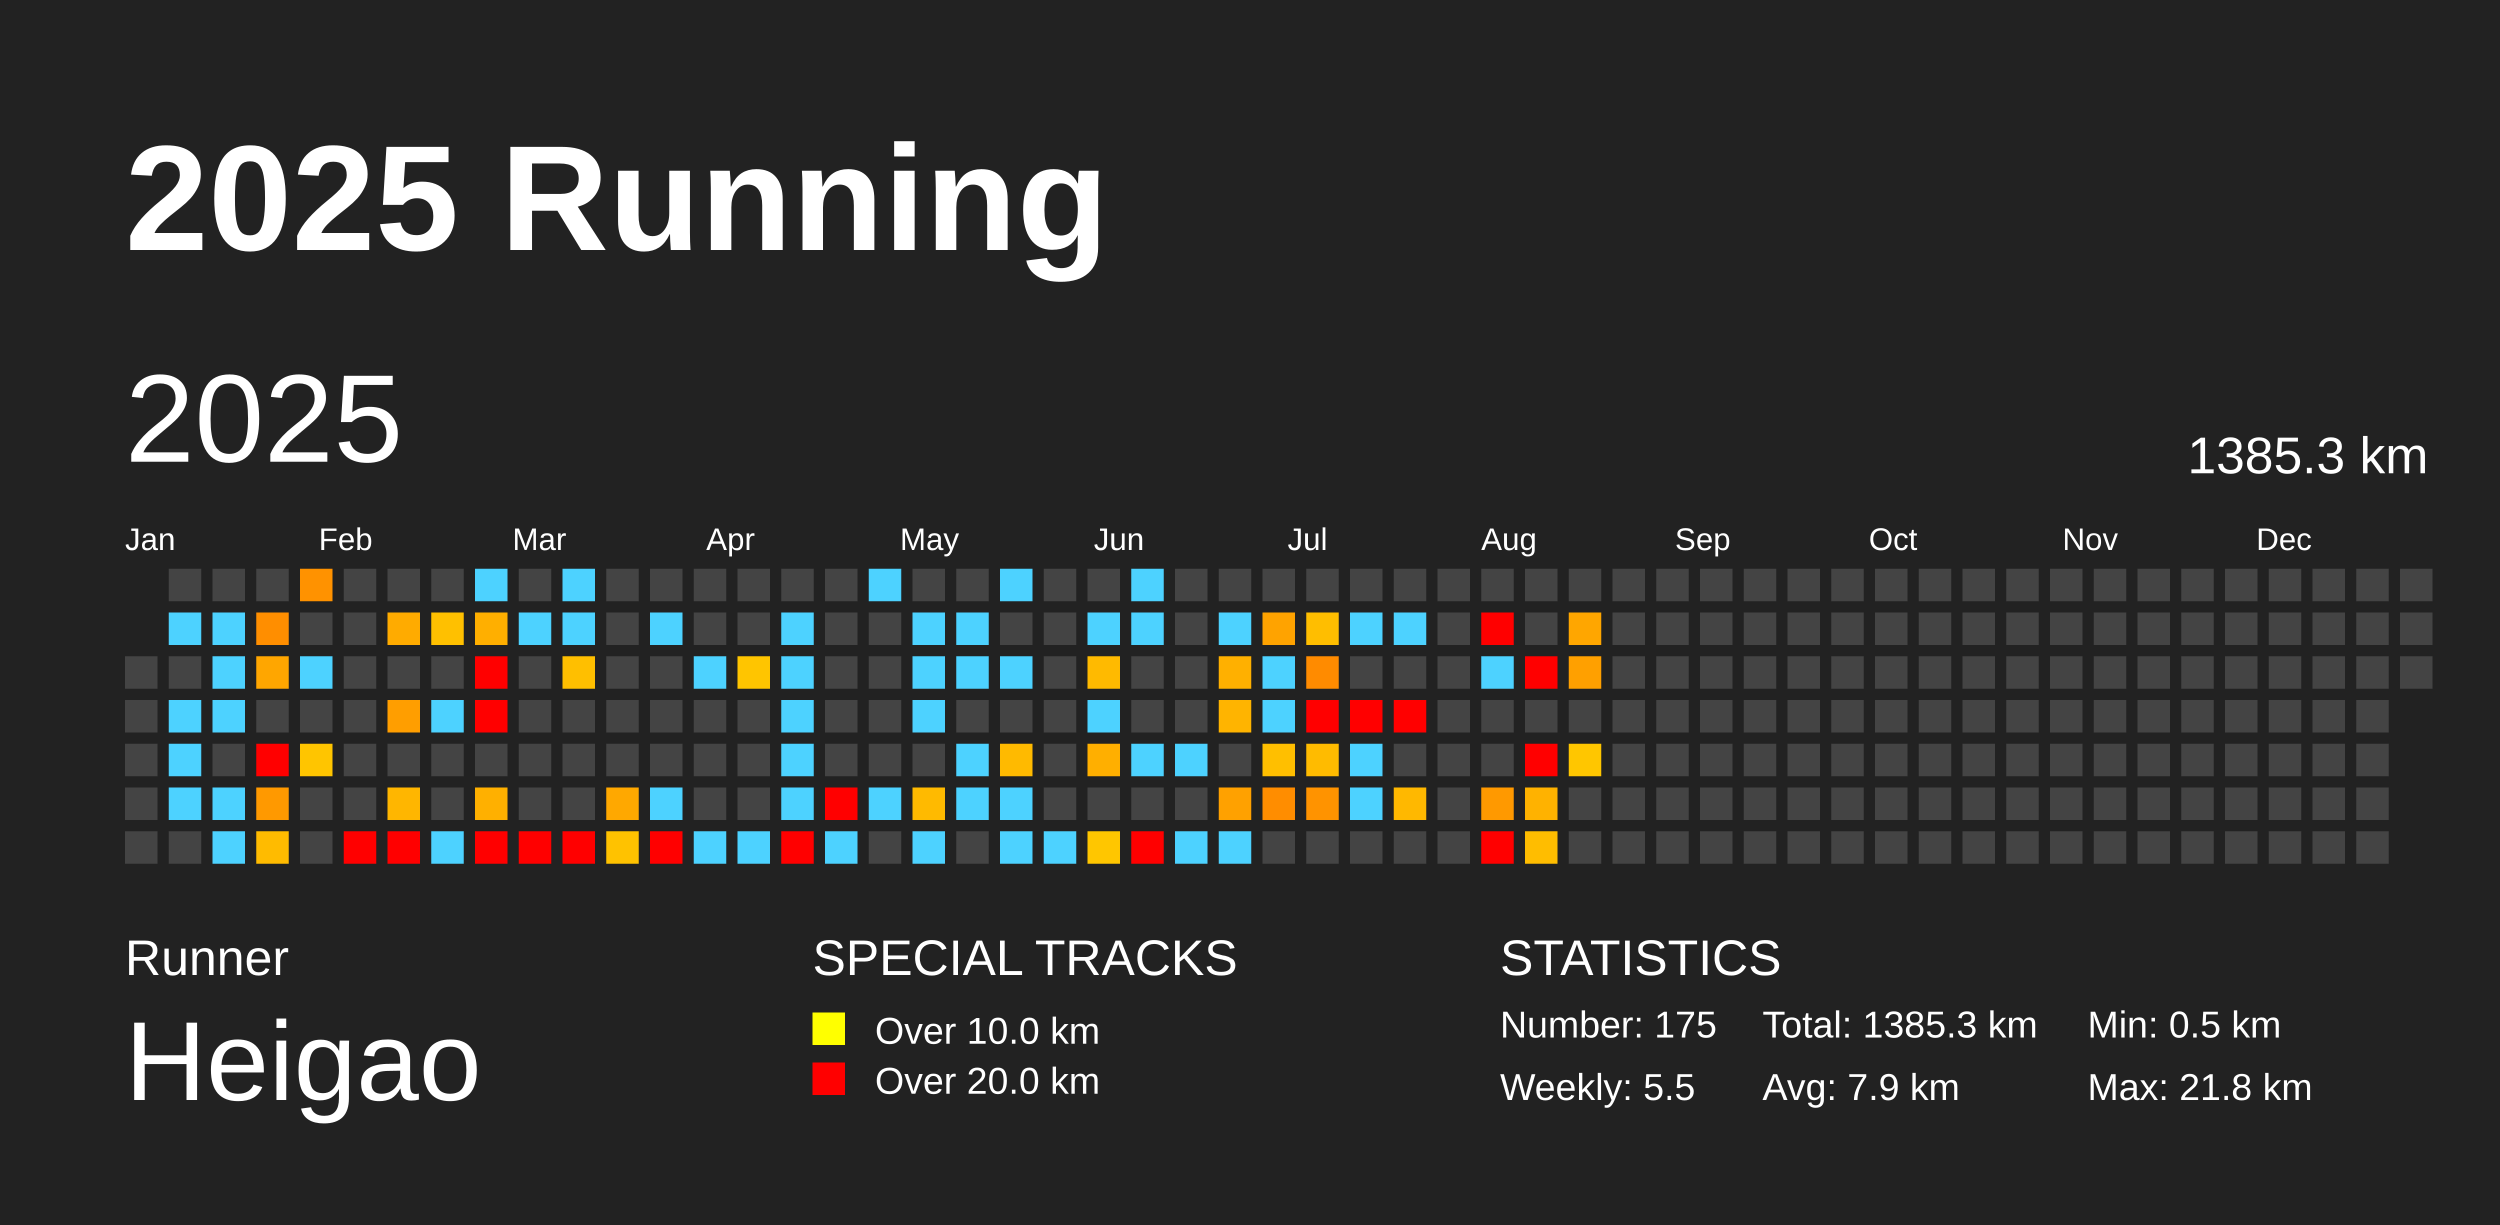
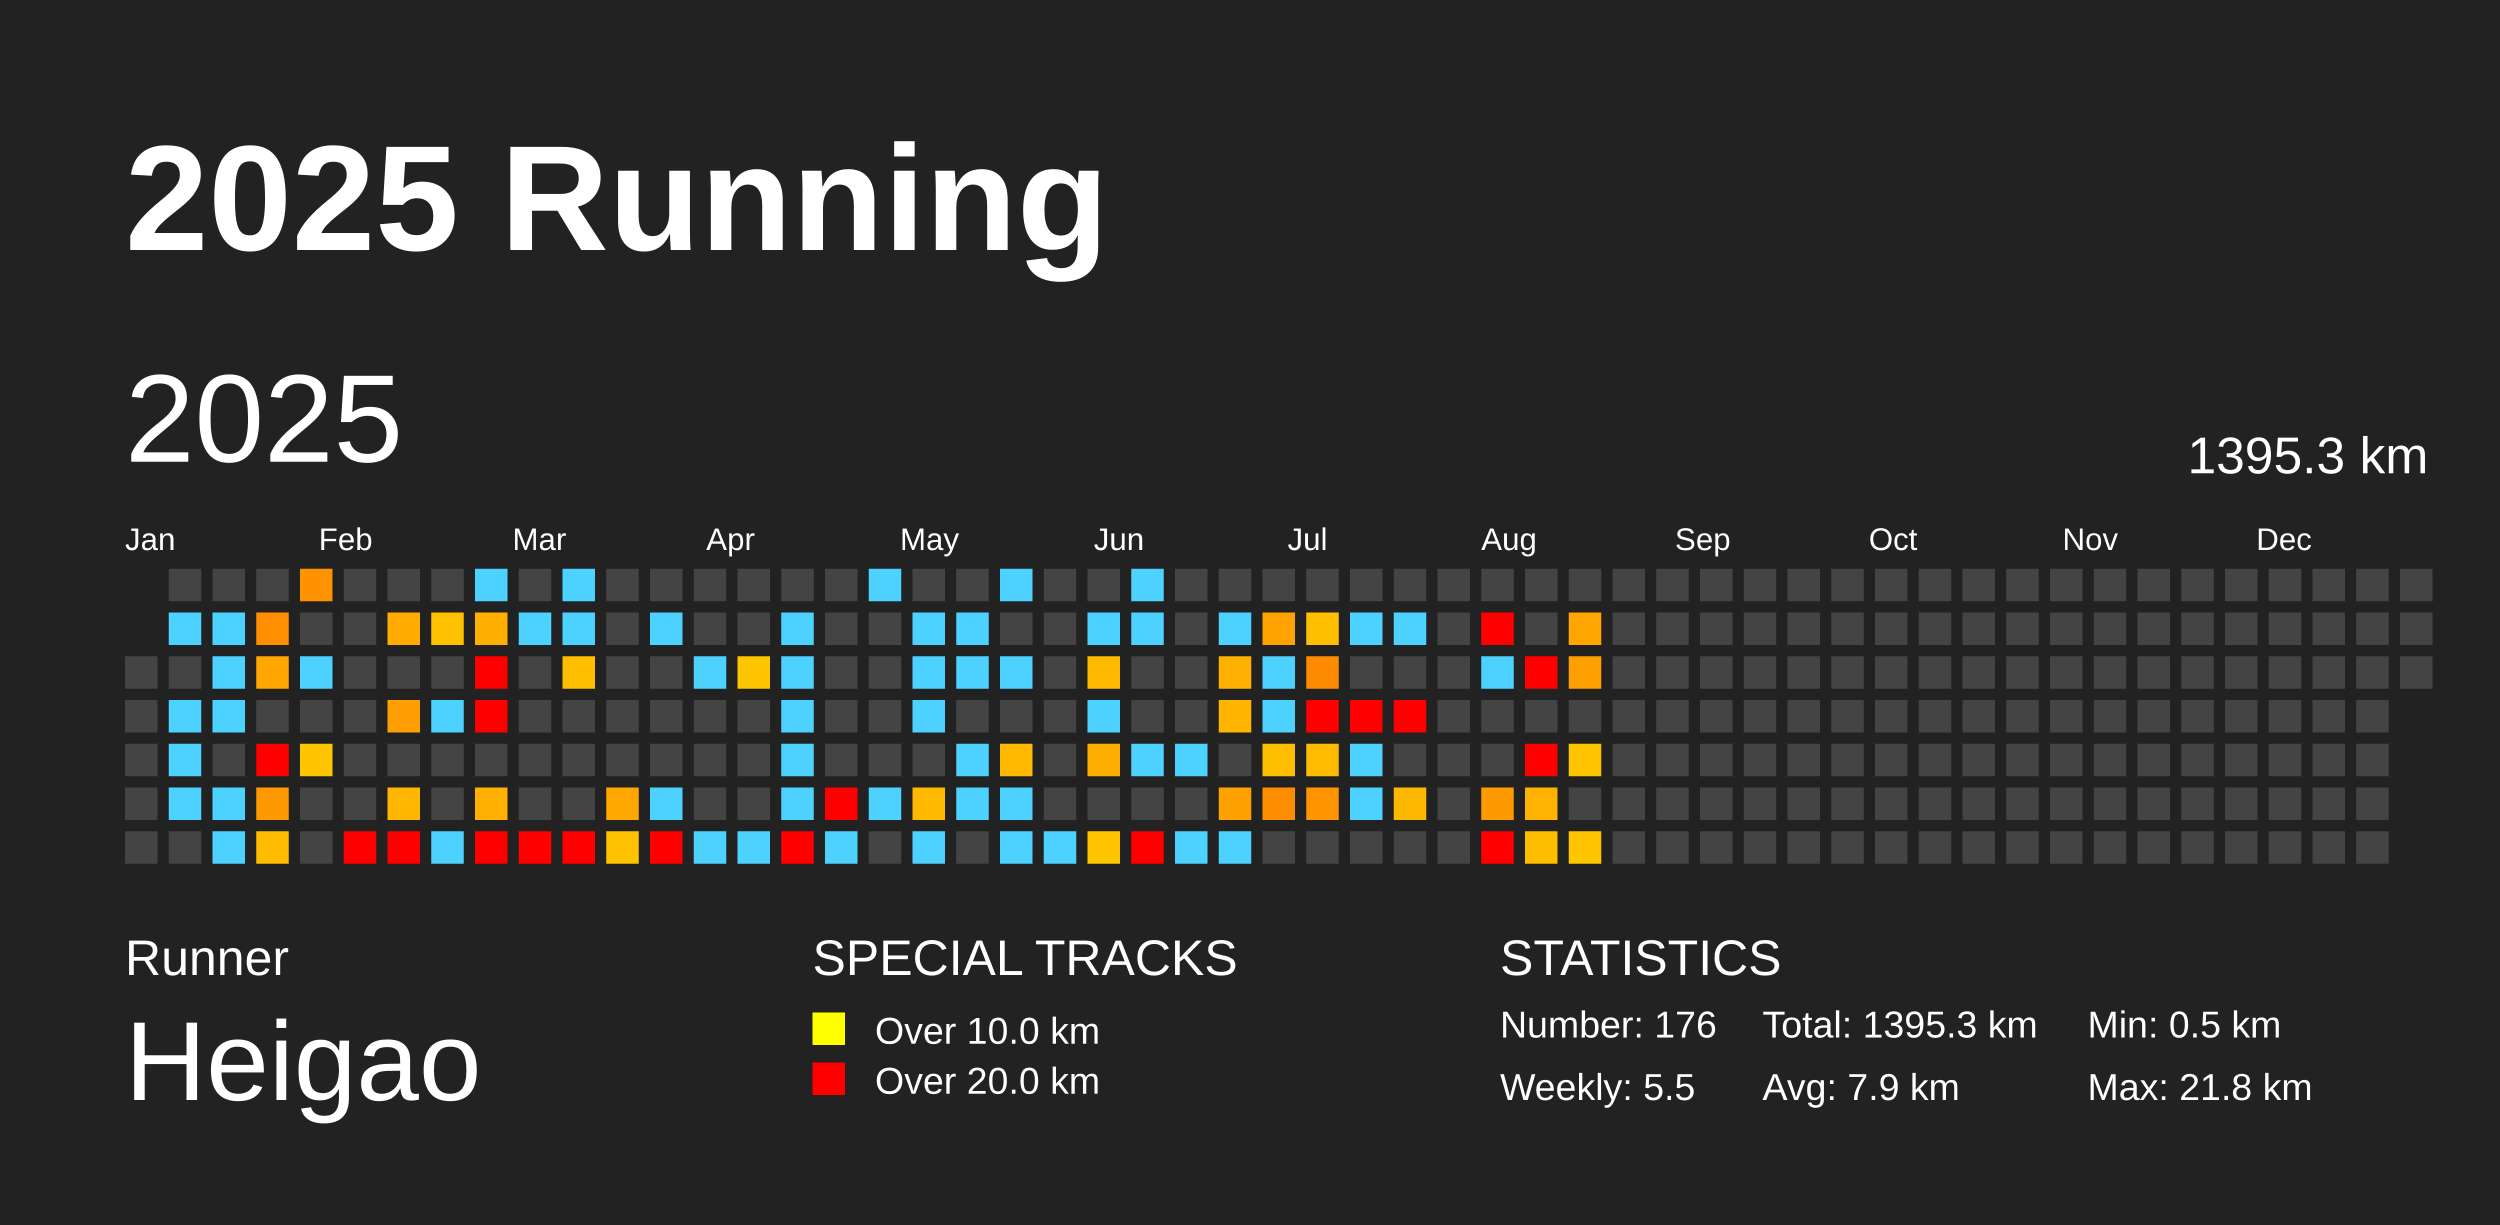
<svg xmlns="http://www.w3.org/2000/svg" baseProfile="full" height="98mm" version="1.1" viewBox="0,0,200,98" width="200mm">
  <defs />
  <rect fill="#222222" height="98" width="200" x="0" y="0" />
  <text fill="#FFFFFF" style="font-size:12px; font-family:Arial; font-weight:bold;" x="10" y="20">2025 Running</text>
  <text fill="#FFFFFF" style="font-size:4px; font-family:Arial" x="10" y="78">Runner</text>
  <text fill="#FFFFFF" style="font-size:9px; font-family:Arial" x="10" y="88">Heigao</text>
  <text fill="#FFFFFF" style="font-size:4px; font-family:Arial" x="65" y="78">SPECIAL TRACKS</text>
  <rect fill="yellow" height="2.6" width="2.6" x="65" y="81" />
  <text fill="#FFFFFF" style="font-size:3px; font-family:Arial" x="70" y="83.5">Over 10.0 km</text>
  <rect fill="red" height="2.6" width="2.6" x="65" y="85" />
  <text fill="#FFFFFF" style="font-size:3px; font-family:Arial" x="70" y="87.5">Over 20.0 km</text>
  <text fill="#FFFFFF" style="font-size:4px; font-family:Arial" x="120" y="78">STATISTICS</text>
-   <text fill="#FFFFFF" style="font-size:3px; font-family:Arial" x="120" y="83">Number: 175</text>
+   <text fill="#FFFFFF" style="font-size:3px; font-family:Arial" x="120" y="83">Number: 176</text>
  <text fill="#FFFFFF" style="font-size:3px; font-family:Arial" x="120" y="88">Weekly: 5.5</text>
-   <text fill="#FFFFFF" style="font-size:3px; font-family:Arial" x="141" y="83">Total: 1385.3 km</text>
+   <text fill="#FFFFFF" style="font-size:3px; font-family:Arial" x="141" y="83">Total: 1395.3 km</text>
  <text fill="#FFFFFF" style="font-size:3px; font-family:Arial" x="141" y="88">Avg: 7.9 km</text>
  <text fill="#FFFFFF" style="font-size:3px; font-family:Arial" x="167" y="83">Min: 0.5 km</text>
  <text fill="#FFFFFF" style="font-size:3px; font-family:Arial" x="167" y="88">Max: 21.8 km</text>
  <text dominant-baseline="hanging" fill="#FFFFFF" style="font-size:10.0px; font-family:Arial;" x="10" y="30">2025</text>
-   <text dominant-baseline="hanging" fill="#FFFFFF" style="font-size:4.125px; font-family:Arial;" x="175" y="35">1385.3 km</text>
+   <text dominant-baseline="hanging" fill="#FFFFFF" style="font-size:4.125px; font-family:Arial;" x="175" y="35">1395.3 km</text>
  <text fill="#FFFFFF" style="font-size:2.5px; font-family:Arial" x="10.0" y="44">Jan</text>
  <text fill="#FFFFFF" style="font-size:2.5px; font-family:Arial" x="25.5" y="44">Feb</text>
  <text fill="#FFFFFF" style="font-size:2.5px; font-family:Arial" x="41.0" y="44">Mar</text>
  <text fill="#FFFFFF" style="font-size:2.5px; font-family:Arial" x="56.5" y="44">Apr</text>
  <text fill="#FFFFFF" style="font-size:2.5px; font-family:Arial" x="72.0" y="44">May</text>
  <text fill="#FFFFFF" style="font-size:2.5px; font-family:Arial" x="87.5" y="44">Jun</text>
  <text fill="#FFFFFF" style="font-size:2.5px; font-family:Arial" x="103.0" y="44">Jul</text>
  <text fill="#FFFFFF" style="font-size:2.5px; font-family:Arial" x="118.5" y="44">Aug</text>
  <text fill="#FFFFFF" style="font-size:2.5px; font-family:Arial" x="134.0" y="44">Sep</text>
  <text fill="#FFFFFF" style="font-size:2.5px; font-family:Arial" x="149.5" y="44">Oct</text>
  <text fill="#FFFFFF" style="font-size:2.5px; font-family:Arial" x="165.0" y="44">Nov</text>
  <text fill="#FFFFFF" style="font-size:2.5px; font-family:Arial" x="180.5" y="44">Dec</text>
  <rect fill="#444444" height="2.6" width="2.6" x="10.0" y="52.5" />
  <rect fill="#444444" height="2.6" width="2.6" x="10.0" y="56.0" />
  <rect fill="#444444" height="2.6" width="2.6" x="10.0" y="59.5" />
  <rect fill="#444444" height="2.6" width="2.6" x="10.0" y="63.0" />
  <rect fill="#444444" height="2.6" width="2.6" x="10.0" y="66.5" />
  <rect fill="#444444" height="2.6" width="2.6" x="13.5" y="45.5" />
  <rect fill="#4dd2ff" height="2.6" width="2.6" x="13.5" y="49.0" />
  <rect fill="#444444" height="2.6" width="2.6" x="13.5" y="52.5" />
  <rect fill="#4dd2ff" height="2.6" width="2.6" x="13.5" y="56.0" />
  <rect fill="#4dd2ff" height="2.6" width="2.6" x="13.5" y="59.5" />
  <rect fill="#4dd2ff" height="2.6" width="2.6" x="13.5" y="63.0" />
  <rect fill="#444444" height="2.6" width="2.6" x="13.5" y="66.5" />
  <rect fill="#444444" height="2.6" width="2.6" x="17.0" y="45.5" />
  <rect fill="#4dd2ff" height="2.6" width="2.6" x="17.0" y="49.0" />
  <rect fill="#4dd2ff" height="2.6" width="2.6" x="17.0" y="52.5" />
  <rect fill="#4dd2ff" height="2.6" width="2.6" x="17.0" y="56.0" />
  <rect fill="#444444" height="2.6" width="2.6" x="17.0" y="59.5" />
  <rect fill="#4dd2ff" height="2.6" width="2.6" x="17.0" y="63.0" />
  <rect fill="#4dd2ff" height="2.6" width="2.6" x="17.0" y="66.5" />
  <rect fill="#444444" height="2.6" width="2.6" x="20.5" y="45.5" />
  <rect fill="#ff8e00" height="2.6" width="2.6" x="20.5" y="49.0" />
  <rect fill="#ffa600" height="2.6" width="2.6" x="20.5" y="52.5" />
  <rect fill="#444444" height="2.6" width="2.6" x="20.5" y="56.0" />
  <rect fill="red" height="2.6" width="2.6" x="20.5" y="59.5" />
  <rect fill="#ff9900" height="2.6" width="2.6" x="20.5" y="63.0" />
  <rect fill="#ffbb00" height="2.6" width="2.6" x="20.5" y="66.5" />
  <rect fill="#ff9200" height="2.6" width="2.6" x="24.0" y="45.5" />
  <rect fill="#444444" height="2.6" width="2.6" x="24.0" y="49.0" />
  <rect fill="#4dd2ff" height="2.6" width="2.6" x="24.0" y="52.5" />
  <rect fill="#444444" height="2.6" width="2.6" x="24.0" y="56.0" />
  <rect fill="#ffc500" height="2.6" width="2.6" x="24.0" y="59.5" />
  <rect fill="#444444" height="2.6" width="2.6" x="24.0" y="63.0" />
  <rect fill="#444444" height="2.6" width="2.6" x="24.0" y="66.5" />
  <rect fill="#444444" height="2.6" width="2.6" x="27.5" y="45.5" />
  <rect fill="#444444" height="2.6" width="2.6" x="27.5" y="49.0" />
  <rect fill="#444444" height="2.6" width="2.6" x="27.5" y="52.5" />
  <rect fill="#444444" height="2.6" width="2.6" x="27.5" y="56.0" />
  <rect fill="#444444" height="2.6" width="2.6" x="27.5" y="59.5" />
  <rect fill="#444444" height="2.6" width="2.6" x="27.5" y="63.0" />
  <rect fill="red" height="2.6" width="2.6" x="27.5" y="66.5" />
  <rect fill="#444444" height="2.6" width="2.6" x="31.0" y="45.5" />
  <rect fill="#ffab00" height="2.6" width="2.6" x="31.0" y="49.0" />
  <rect fill="#444444" height="2.6" width="2.6" x="31.0" y="52.5" />
  <rect fill="#ff9e00" height="2.6" width="2.6" x="31.0" y="56.0" />
  <rect fill="#444444" height="2.6" width="2.6" x="31.0" y="59.5" />
  <rect fill="#ffb600" height="2.6" width="2.6" x="31.0" y="63.0" />
  <rect fill="red" height="2.6" width="2.6" x="31.0" y="66.5" />
  <rect fill="#444444" height="2.6" width="2.6" x="34.5" y="45.5" />
  <rect fill="#ffc000" height="2.6" width="2.6" x="34.5" y="49.0" />
  <rect fill="#444444" height="2.6" width="2.6" x="34.5" y="52.5" />
  <rect fill="#4dd2ff" height="2.6" width="2.6" x="34.5" y="56.0" />
  <rect fill="#444444" height="2.6" width="2.6" x="34.5" y="59.5" />
  <rect fill="#444444" height="2.6" width="2.6" x="34.5" y="63.0" />
  <rect fill="#4dd2ff" height="2.6" width="2.6" x="34.5" y="66.5" />
  <rect fill="#4dd2ff" height="2.6" width="2.6" x="38.0" y="45.5" />
  <rect fill="#ffaf00" height="2.6" width="2.6" x="38.0" y="49.0" />
  <rect fill="red" height="2.6" width="2.6" x="38.0" y="52.5" />
  <rect fill="red" height="2.6" width="2.6" x="38.0" y="56.0" />
  <rect fill="#444444" height="2.6" width="2.6" x="38.0" y="59.5" />
  <rect fill="#ffb000" height="2.6" width="2.6" x="38.0" y="63.0" />
  <rect fill="red" height="2.6" width="2.6" x="38.0" y="66.5" />
  <rect fill="#444444" height="2.6" width="2.6" x="41.5" y="45.5" />
  <rect fill="#4dd2ff" height="2.6" width="2.6" x="41.5" y="49.0" />
  <rect fill="#444444" height="2.6" width="2.6" x="41.5" y="52.5" />
  <rect fill="#444444" height="2.6" width="2.6" x="41.5" y="56.0" />
  <rect fill="#444444" height="2.6" width="2.6" x="41.5" y="59.5" />
  <rect fill="#444444" height="2.6" width="2.6" x="41.5" y="63.0" />
  <rect fill="red" height="2.6" width="2.6" x="41.5" y="66.5" />
  <rect fill="#4dd2ff" height="2.6" width="2.6" x="45.0" y="45.5" />
  <rect fill="#4dd2ff" height="2.6" width="2.6" x="45.0" y="49.0" />
  <rect fill="#ffbf00" height="2.6" width="2.6" x="45.0" y="52.5" />
  <rect fill="#444444" height="2.6" width="2.6" x="45.0" y="56.0" />
  <rect fill="#444444" height="2.6" width="2.6" x="45.0" y="59.5" />
  <rect fill="#444444" height="2.6" width="2.6" x="45.0" y="63.0" />
  <rect fill="red" height="2.6" width="2.6" x="45.0" y="66.5" />
  <rect fill="#444444" height="2.6" width="2.6" x="48.5" y="45.5" />
  <rect fill="#444444" height="2.6" width="2.6" x="48.5" y="49.0" />
  <rect fill="#444444" height="2.6" width="2.6" x="48.5" y="52.5" />
  <rect fill="#444444" height="2.6" width="2.6" x="48.5" y="56.0" />
  <rect fill="#444444" height="2.6" width="2.6" x="48.5" y="59.5" />
  <rect fill="#ffa800" height="2.6" width="2.6" x="48.5" y="63.0" />
  <rect fill="#ffc200" height="2.6" width="2.6" x="48.5" y="66.5" />
  <rect fill="#444444" height="2.6" width="2.6" x="52.0" y="45.5" />
  <rect fill="#4dd2ff" height="2.6" width="2.6" x="52.0" y="49.0" />
  <rect fill="#444444" height="2.6" width="2.6" x="52.0" y="52.5" />
  <rect fill="#444444" height="2.6" width="2.6" x="52.0" y="56.0" />
  <rect fill="#444444" height="2.6" width="2.6" x="52.0" y="59.5" />
  <rect fill="#4dd2ff" height="2.6" width="2.6" x="52.0" y="63.0" />
  <rect fill="red" height="2.6" width="2.6" x="52.0" y="66.5" />
  <rect fill="#444444" height="2.6" width="2.6" x="55.5" y="45.5" />
  <rect fill="#444444" height="2.6" width="2.6" x="55.5" y="49.0" />
  <rect fill="#4dd2ff" height="2.6" width="2.6" x="55.5" y="52.5" />
  <rect fill="#444444" height="2.6" width="2.6" x="55.5" y="56.0" />
  <rect fill="#444444" height="2.6" width="2.6" x="55.5" y="59.5" />
  <rect fill="#444444" height="2.6" width="2.6" x="55.5" y="63.0" />
  <rect fill="#4dd2ff" height="2.6" width="2.6" x="55.5" y="66.5" />
  <rect fill="#444444" height="2.6" width="2.6" x="59.0" y="45.5" />
  <rect fill="#444444" height="2.6" width="2.6" x="59.0" y="49.0" />
  <rect fill="#ffc500" height="2.6" width="2.6" x="59.0" y="52.5" />
  <rect fill="#444444" height="2.6" width="2.6" x="59.0" y="56.0" />
  <rect fill="#444444" height="2.6" width="2.6" x="59.0" y="59.5" />
  <rect fill="#444444" height="2.6" width="2.6" x="59.0" y="63.0" />
  <rect fill="#4dd2ff" height="2.6" width="2.6" x="59.0" y="66.5" />
  <rect fill="#444444" height="2.6" width="2.6" x="62.5" y="45.5" />
  <rect fill="#4dd2ff" height="2.6" width="2.6" x="62.5" y="49.0" />
  <rect fill="#4dd2ff" height="2.6" width="2.6" x="62.5" y="52.5" />
  <rect fill="#4dd2ff" height="2.6" width="2.6" x="62.5" y="56.0" />
  <rect fill="#4dd2ff" height="2.6" width="2.6" x="62.5" y="59.5" />
  <rect fill="#4dd2ff" height="2.6" width="2.6" x="62.5" y="63.0" />
  <rect fill="red" height="2.6" width="2.6" x="62.5" y="66.5" />
  <rect fill="#444444" height="2.6" width="2.6" x="66.0" y="45.5" />
  <rect fill="#444444" height="2.6" width="2.6" x="66.0" y="49.0" />
  <rect fill="#444444" height="2.6" width="2.6" x="66.0" y="52.5" />
  <rect fill="#444444" height="2.6" width="2.6" x="66.0" y="56.0" />
  <rect fill="#444444" height="2.6" width="2.6" x="66.0" y="59.5" />
  <rect fill="red" height="2.6" width="2.6" x="66.0" y="63.0" />
  <rect fill="#4dd2ff" height="2.6" width="2.6" x="66.0" y="66.5" />
  <rect fill="#4dd2ff" height="2.6" width="2.6" x="69.5" y="45.5" />
  <rect fill="#444444" height="2.6" width="2.6" x="69.5" y="49.0" />
  <rect fill="#444444" height="2.6" width="2.6" x="69.5" y="52.5" />
  <rect fill="#444444" height="2.6" width="2.6" x="69.5" y="56.0" />
  <rect fill="#444444" height="2.6" width="2.6" x="69.5" y="59.5" />
  <rect fill="#4dd2ff" height="2.6" width="2.6" x="69.5" y="63.0" />
  <rect fill="#444444" height="2.6" width="2.6" x="69.5" y="66.5" />
  <rect fill="#444444" height="2.6" width="2.6" x="73.0" y="45.5" />
  <rect fill="#4dd2ff" height="2.6" width="2.6" x="73.0" y="49.0" />
  <rect fill="#4dd2ff" height="2.6" width="2.6" x="73.0" y="52.5" />
  <rect fill="#4dd2ff" height="2.6" width="2.6" x="73.0" y="56.0" />
  <rect fill="#444444" height="2.6" width="2.6" x="73.0" y="59.5" />
  <rect fill="#ffba00" height="2.6" width="2.6" x="73.0" y="63.0" />
  <rect fill="#4dd2ff" height="2.6" width="2.6" x="73.0" y="66.5" />
  <rect fill="#444444" height="2.6" width="2.6" x="76.5" y="45.5" />
  <rect fill="#4dd2ff" height="2.6" width="2.6" x="76.5" y="49.0" />
  <rect fill="#4dd2ff" height="2.6" width="2.6" x="76.5" y="52.5" />
  <rect fill="#444444" height="2.6" width="2.6" x="76.5" y="56.0" />
  <rect fill="#4dd2ff" height="2.6" width="2.6" x="76.5" y="59.5" />
  <rect fill="#4dd2ff" height="2.6" width="2.6" x="76.5" y="63.0" />
  <rect fill="#444444" height="2.6" width="2.6" x="76.5" y="66.5" />
  <rect fill="#4dd2ff" height="2.6" width="2.6" x="80.0" y="45.5" />
  <rect fill="#444444" height="2.6" width="2.6" x="80.0" y="49.0" />
  <rect fill="#4dd2ff" height="2.6" width="2.6" x="80.0" y="52.5" />
  <rect fill="#444444" height="2.6" width="2.6" x="80.0" y="56.0" />
  <rect fill="#ffba00" height="2.6" width="2.6" x="80.0" y="59.5" />
  <rect fill="#4dd2ff" height="2.6" width="2.6" x="80.0" y="63.0" />
  <rect fill="#4dd2ff" height="2.6" width="2.6" x="80.0" y="66.5" />
  <rect fill="#444444" height="2.6" width="2.6" x="83.5" y="45.5" />
  <rect fill="#444444" height="2.6" width="2.6" x="83.5" y="49.0" />
  <rect fill="#444444" height="2.6" width="2.6" x="83.5" y="52.5" />
  <rect fill="#444444" height="2.6" width="2.6" x="83.5" y="56.0" />
  <rect fill="#444444" height="2.6" width="2.6" x="83.5" y="59.5" />
  <rect fill="#444444" height="2.6" width="2.6" x="83.5" y="63.0" />
  <rect fill="#4dd2ff" height="2.6" width="2.6" x="83.5" y="66.5" />
  <rect fill="#444444" height="2.6" width="2.6" x="87.0" y="45.5" />
  <rect fill="#4dd2ff" height="2.6" width="2.6" x="87.0" y="49.0" />
  <rect fill="#ffba00" height="2.6" width="2.6" x="87.0" y="52.5" />
  <rect fill="#4dd2ff" height="2.6" width="2.6" x="87.0" y="56.0" />
  <rect fill="#ffaf00" height="2.6" width="2.6" x="87.0" y="59.5" />
  <rect fill="#444444" height="2.6" width="2.6" x="87.0" y="63.0" />
  <rect fill="#ffc600" height="2.6" width="2.6" x="87.0" y="66.5" />
  <rect fill="#4dd2ff" height="2.6" width="2.6" x="90.5" y="45.5" />
  <rect fill="#4dd2ff" height="2.6" width="2.6" x="90.5" y="49.0" />
  <rect fill="#444444" height="2.6" width="2.6" x="90.5" y="52.5" />
  <rect fill="#444444" height="2.6" width="2.6" x="90.5" y="56.0" />
  <rect fill="#4dd2ff" height="2.6" width="2.6" x="90.5" y="59.5" />
  <rect fill="#444444" height="2.6" width="2.6" x="90.5" y="63.0" />
  <rect fill="red" height="2.6" width="2.6" x="90.5" y="66.5" />
  <rect fill="#444444" height="2.6" width="2.6" x="94.0" y="45.5" />
  <rect fill="#444444" height="2.6" width="2.6" x="94.0" y="49.0" />
  <rect fill="#444444" height="2.6" width="2.6" x="94.0" y="52.5" />
  <rect fill="#444444" height="2.6" width="2.6" x="94.0" y="56.0" />
  <rect fill="#4dd2ff" height="2.6" width="2.6" x="94.0" y="59.5" />
  <rect fill="#444444" height="2.6" width="2.6" x="94.0" y="63.0" />
  <rect fill="#4dd2ff" height="2.6" width="2.6" x="94.0" y="66.5" />
  <rect fill="#444444" height="2.6" width="2.6" x="97.5" y="45.5" />
  <rect fill="#4dd2ff" height="2.6" width="2.6" x="97.5" y="49.0" />
  <rect fill="#ffb000" height="2.6" width="2.6" x="97.5" y="52.5" />
  <rect fill="#ffb400" height="2.6" width="2.6" x="97.5" y="56.0" />
  <rect fill="#444444" height="2.6" width="2.6" x="97.5" y="59.5" />
  <rect fill="#ffa100" height="2.6" width="2.6" x="97.5" y="63.0" />
  <rect fill="#4dd2ff" height="2.6" width="2.6" x="97.5" y="66.5" />
  <rect fill="#444444" height="2.6" width="2.6" x="101.0" y="45.5" />
  <rect fill="#ffa300" height="2.6" width="2.6" x="101.0" y="49.0" />
  <rect fill="#4dd2ff" height="2.6" width="2.6" x="101.0" y="52.5" />
  <rect fill="#4dd2ff" height="2.6" width="2.6" x="101.0" y="56.0" />
  <rect fill="#ffbf00" height="2.6" width="2.6" x="101.0" y="59.5" />
  <rect fill="#ff8d00" height="2.6" width="2.6" x="101.0" y="63.0" />
  <rect fill="#444444" height="2.6" width="2.6" x="101.0" y="66.5" />
  <rect fill="#444444" height="2.6" width="2.6" x="104.5" y="45.5" />
  <rect fill="#ffbe00" height="2.6" width="2.6" x="104.5" y="49.0" />
  <rect fill="#ff8b00" height="2.6" width="2.6" x="104.5" y="52.5" />
  <rect fill="red" height="2.6" width="2.6" x="104.5" y="56.0" />
  <rect fill="#ffbb00" height="2.6" width="2.6" x="104.5" y="59.5" />
  <rect fill="#ff9300" height="2.6" width="2.6" x="104.5" y="63.0" />
  <rect fill="#444444" height="2.6" width="2.6" x="104.5" y="66.5" />
  <rect fill="#444444" height="2.6" width="2.6" x="108.0" y="45.5" />
  <rect fill="#4dd2ff" height="2.6" width="2.6" x="108.0" y="49.0" />
  <rect fill="#444444" height="2.6" width="2.6" x="108.0" y="52.5" />
  <rect fill="red" height="2.6" width="2.6" x="108.0" y="56.0" />
  <rect fill="#4dd2ff" height="2.6" width="2.6" x="108.0" y="59.5" />
  <rect fill="#4dd2ff" height="2.6" width="2.6" x="108.0" y="63.0" />
  <rect fill="#444444" height="2.6" width="2.6" x="108.0" y="66.5" />
  <rect fill="#444444" height="2.6" width="2.6" x="111.5" y="45.5" />
  <rect fill="#4dd2ff" height="2.6" width="2.6" x="111.5" y="49.0" />
  <rect fill="#444444" height="2.6" width="2.6" x="111.5" y="52.5" />
  <rect fill="red" height="2.6" width="2.6" x="111.5" y="56.0" />
  <rect fill="#444444" height="2.6" width="2.6" x="111.5" y="59.5" />
  <rect fill="#ffb800" height="2.6" width="2.6" x="111.5" y="63.0" />
  <rect fill="#444444" height="2.6" width="2.6" x="111.5" y="66.5" />
  <rect fill="#444444" height="2.6" width="2.6" x="115.0" y="45.5" />
  <rect fill="#444444" height="2.6" width="2.6" x="115.0" y="49.0" />
  <rect fill="#444444" height="2.6" width="2.6" x="115.0" y="52.5" />
  <rect fill="#444444" height="2.6" width="2.6" x="115.0" y="56.0" />
  <rect fill="#444444" height="2.6" width="2.6" x="115.0" y="59.5" />
  <rect fill="#444444" height="2.6" width="2.6" x="115.0" y="63.0" />
  <rect fill="#444444" height="2.6" width="2.6" x="115.0" y="66.5" />
  <rect fill="#444444" height="2.6" width="2.6" x="118.5" y="45.5" />
  <rect fill="red" height="2.6" width="2.6" x="118.5" y="49.0" />
  <rect fill="#4dd2ff" height="2.6" width="2.6" x="118.5" y="52.5" />
  <rect fill="#444444" height="2.6" width="2.6" x="118.5" y="56.0" />
  <rect fill="#444444" height="2.6" width="2.6" x="118.5" y="59.5" />
  <rect fill="#ff9900" height="2.6" width="2.6" x="118.5" y="63.0" />
  <rect fill="red" height="2.6" width="2.6" x="118.5" y="66.5" />
  <rect fill="#444444" height="2.6" width="2.6" x="122.0" y="45.5" />
  <rect fill="#444444" height="2.6" width="2.6" x="122.0" y="49.0" />
  <rect fill="red" height="2.6" width="2.6" x="122.0" y="52.5" />
  <rect fill="#444444" height="2.6" width="2.6" x="122.0" y="56.0" />
  <rect fill="red" height="2.6" width="2.6" x="122.0" y="59.5" />
  <rect fill="#ffb200" height="2.6" width="2.6" x="122.0" y="63.0" />
  <rect fill="#ffbd00" height="2.6" width="2.6" x="122.0" y="66.5" />
  <rect fill="#444444" height="2.6" width="2.6" x="125.5" y="45.5" />
  <rect fill="#ffa600" height="2.6" width="2.6" x="125.5" y="49.0" />
  <rect fill="#ffa000" height="2.6" width="2.6" x="125.5" y="52.5" />
  <rect fill="#444444" height="2.6" width="2.6" x="125.5" y="56.0" />
  <rect fill="#ffc600" height="2.6" width="2.6" x="125.5" y="59.5" />
  <rect fill="#444444" height="2.6" width="2.6" x="125.5" y="63.0" />
-   <rect fill="#444444" height="2.6" width="2.6" x="125.5" y="66.5" />
+   <rect fill="#ffc600" height="2.6" width="2.6" x="125.5" y="66.5" />
  <rect fill="#444444" height="2.6" width="2.6" x="129.0" y="45.5" />
  <rect fill="#444444" height="2.6" width="2.6" x="129.0" y="49.0" />
  <rect fill="#444444" height="2.6" width="2.6" x="129.0" y="52.5" />
  <rect fill="#444444" height="2.6" width="2.6" x="129.0" y="56.0" />
  <rect fill="#444444" height="2.6" width="2.6" x="129.0" y="59.5" />
  <rect fill="#444444" height="2.6" width="2.6" x="129.0" y="63.0" />
  <rect fill="#444444" height="2.6" width="2.6" x="129.0" y="66.5" />
  <rect fill="#444444" height="2.6" width="2.6" x="132.5" y="45.5" />
  <rect fill="#444444" height="2.6" width="2.6" x="132.5" y="49.0" />
  <rect fill="#444444" height="2.6" width="2.6" x="132.5" y="52.5" />
  <rect fill="#444444" height="2.6" width="2.6" x="132.5" y="56.0" />
  <rect fill="#444444" height="2.6" width="2.6" x="132.5" y="59.5" />
  <rect fill="#444444" height="2.6" width="2.6" x="132.5" y="63.0" />
  <rect fill="#444444" height="2.6" width="2.6" x="132.5" y="66.5" />
  <rect fill="#444444" height="2.6" width="2.6" x="136.0" y="45.5" />
  <rect fill="#444444" height="2.6" width="2.6" x="136.0" y="49.0" />
  <rect fill="#444444" height="2.6" width="2.6" x="136.0" y="52.5" />
  <rect fill="#444444" height="2.6" width="2.6" x="136.0" y="56.0" />
  <rect fill="#444444" height="2.6" width="2.6" x="136.0" y="59.5" />
  <rect fill="#444444" height="2.6" width="2.6" x="136.0" y="63.0" />
  <rect fill="#444444" height="2.6" width="2.6" x="136.0" y="66.5" />
  <rect fill="#444444" height="2.6" width="2.6" x="139.5" y="45.5" />
  <rect fill="#444444" height="2.6" width="2.6" x="139.5" y="49.0" />
  <rect fill="#444444" height="2.6" width="2.6" x="139.5" y="52.5" />
  <rect fill="#444444" height="2.6" width="2.6" x="139.5" y="56.0" />
  <rect fill="#444444" height="2.6" width="2.6" x="139.5" y="59.5" />
  <rect fill="#444444" height="2.6" width="2.6" x="139.5" y="63.0" />
  <rect fill="#444444" height="2.6" width="2.6" x="139.5" y="66.5" />
  <rect fill="#444444" height="2.6" width="2.6" x="143.0" y="45.5" />
  <rect fill="#444444" height="2.6" width="2.6" x="143.0" y="49.0" />
  <rect fill="#444444" height="2.6" width="2.6" x="143.0" y="52.5" />
  <rect fill="#444444" height="2.6" width="2.6" x="143.0" y="56.0" />
  <rect fill="#444444" height="2.6" width="2.6" x="143.0" y="59.5" />
  <rect fill="#444444" height="2.6" width="2.6" x="143.0" y="63.0" />
  <rect fill="#444444" height="2.6" width="2.6" x="143.0" y="66.5" />
  <rect fill="#444444" height="2.6" width="2.6" x="146.5" y="45.5" />
  <rect fill="#444444" height="2.6" width="2.6" x="146.5" y="49.0" />
  <rect fill="#444444" height="2.6" width="2.6" x="146.5" y="52.5" />
  <rect fill="#444444" height="2.6" width="2.6" x="146.5" y="56.0" />
  <rect fill="#444444" height="2.6" width="2.6" x="146.5" y="59.5" />
  <rect fill="#444444" height="2.6" width="2.6" x="146.5" y="63.0" />
  <rect fill="#444444" height="2.6" width="2.6" x="146.5" y="66.5" />
  <rect fill="#444444" height="2.6" width="2.6" x="150.0" y="45.5" />
  <rect fill="#444444" height="2.6" width="2.6" x="150.0" y="49.0" />
  <rect fill="#444444" height="2.6" width="2.6" x="150.0" y="52.5" />
  <rect fill="#444444" height="2.6" width="2.6" x="150.0" y="56.0" />
  <rect fill="#444444" height="2.6" width="2.6" x="150.0" y="59.5" />
  <rect fill="#444444" height="2.6" width="2.6" x="150.0" y="63.0" />
  <rect fill="#444444" height="2.6" width="2.6" x="150.0" y="66.5" />
  <rect fill="#444444" height="2.6" width="2.6" x="153.5" y="45.5" />
  <rect fill="#444444" height="2.6" width="2.6" x="153.5" y="49.0" />
  <rect fill="#444444" height="2.6" width="2.6" x="153.5" y="52.5" />
  <rect fill="#444444" height="2.6" width="2.6" x="153.5" y="56.0" />
  <rect fill="#444444" height="2.6" width="2.6" x="153.5" y="59.5" />
  <rect fill="#444444" height="2.6" width="2.6" x="153.5" y="63.0" />
  <rect fill="#444444" height="2.6" width="2.6" x="153.5" y="66.5" />
  <rect fill="#444444" height="2.6" width="2.6" x="157.0" y="45.5" />
  <rect fill="#444444" height="2.6" width="2.6" x="157.0" y="49.0" />
  <rect fill="#444444" height="2.6" width="2.6" x="157.0" y="52.5" />
  <rect fill="#444444" height="2.6" width="2.6" x="157.0" y="56.0" />
  <rect fill="#444444" height="2.6" width="2.6" x="157.0" y="59.5" />
  <rect fill="#444444" height="2.6" width="2.6" x="157.0" y="63.0" />
  <rect fill="#444444" height="2.6" width="2.6" x="157.0" y="66.5" />
  <rect fill="#444444" height="2.6" width="2.6" x="160.5" y="45.5" />
  <rect fill="#444444" height="2.6" width="2.6" x="160.5" y="49.0" />
  <rect fill="#444444" height="2.6" width="2.6" x="160.5" y="52.5" />
  <rect fill="#444444" height="2.6" width="2.6" x="160.5" y="56.0" />
  <rect fill="#444444" height="2.6" width="2.6" x="160.5" y="59.5" />
  <rect fill="#444444" height="2.6" width="2.6" x="160.5" y="63.0" />
  <rect fill="#444444" height="2.6" width="2.6" x="160.5" y="66.5" />
  <rect fill="#444444" height="2.6" width="2.6" x="164.0" y="45.5" />
  <rect fill="#444444" height="2.6" width="2.6" x="164.0" y="49.0" />
  <rect fill="#444444" height="2.6" width="2.6" x="164.0" y="52.5" />
  <rect fill="#444444" height="2.6" width="2.6" x="164.0" y="56.0" />
  <rect fill="#444444" height="2.6" width="2.6" x="164.0" y="59.5" />
  <rect fill="#444444" height="2.6" width="2.6" x="164.0" y="63.0" />
  <rect fill="#444444" height="2.6" width="2.6" x="164.0" y="66.5" />
  <rect fill="#444444" height="2.6" width="2.6" x="167.5" y="45.5" />
  <rect fill="#444444" height="2.6" width="2.6" x="167.5" y="49.0" />
  <rect fill="#444444" height="2.6" width="2.6" x="167.5" y="52.5" />
  <rect fill="#444444" height="2.6" width="2.6" x="167.5" y="56.0" />
  <rect fill="#444444" height="2.6" width="2.6" x="167.5" y="59.5" />
  <rect fill="#444444" height="2.6" width="2.6" x="167.5" y="63.0" />
  <rect fill="#444444" height="2.6" width="2.6" x="167.5" y="66.5" />
  <rect fill="#444444" height="2.6" width="2.6" x="171.0" y="45.5" />
  <rect fill="#444444" height="2.6" width="2.6" x="171.0" y="49.0" />
  <rect fill="#444444" height="2.6" width="2.6" x="171.0" y="52.5" />
  <rect fill="#444444" height="2.6" width="2.6" x="171.0" y="56.0" />
  <rect fill="#444444" height="2.6" width="2.6" x="171.0" y="59.5" />
  <rect fill="#444444" height="2.6" width="2.6" x="171.0" y="63.0" />
  <rect fill="#444444" height="2.6" width="2.6" x="171.0" y="66.5" />
  <rect fill="#444444" height="2.6" width="2.6" x="174.5" y="45.5" />
  <rect fill="#444444" height="2.6" width="2.6" x="174.5" y="49.0" />
  <rect fill="#444444" height="2.6" width="2.6" x="174.5" y="52.5" />
  <rect fill="#444444" height="2.6" width="2.6" x="174.5" y="56.0" />
  <rect fill="#444444" height="2.6" width="2.6" x="174.5" y="59.5" />
  <rect fill="#444444" height="2.6" width="2.6" x="174.5" y="63.0" />
  <rect fill="#444444" height="2.6" width="2.6" x="174.5" y="66.5" />
  <rect fill="#444444" height="2.6" width="2.6" x="178.0" y="45.5" />
  <rect fill="#444444" height="2.6" width="2.6" x="178.0" y="49.0" />
  <rect fill="#444444" height="2.6" width="2.6" x="178.0" y="52.5" />
  <rect fill="#444444" height="2.6" width="2.6" x="178.0" y="56.0" />
  <rect fill="#444444" height="2.6" width="2.6" x="178.0" y="59.5" />
  <rect fill="#444444" height="2.6" width="2.6" x="178.0" y="63.0" />
  <rect fill="#444444" height="2.6" width="2.6" x="178.0" y="66.5" />
  <rect fill="#444444" height="2.6" width="2.6" x="181.5" y="45.5" />
  <rect fill="#444444" height="2.6" width="2.6" x="181.5" y="49.0" />
  <rect fill="#444444" height="2.6" width="2.6" x="181.5" y="52.5" />
  <rect fill="#444444" height="2.6" width="2.6" x="181.5" y="56.0" />
  <rect fill="#444444" height="2.6" width="2.6" x="181.5" y="59.5" />
  <rect fill="#444444" height="2.6" width="2.6" x="181.5" y="63.0" />
  <rect fill="#444444" height="2.6" width="2.6" x="181.5" y="66.5" />
  <rect fill="#444444" height="2.6" width="2.6" x="185.0" y="45.5" />
  <rect fill="#444444" height="2.6" width="2.6" x="185.0" y="49.0" />
  <rect fill="#444444" height="2.6" width="2.6" x="185.0" y="52.5" />
  <rect fill="#444444" height="2.6" width="2.6" x="185.0" y="56.0" />
  <rect fill="#444444" height="2.6" width="2.6" x="185.0" y="59.5" />
  <rect fill="#444444" height="2.6" width="2.6" x="185.0" y="63.0" />
  <rect fill="#444444" height="2.6" width="2.6" x="185.0" y="66.5" />
  <rect fill="#444444" height="2.6" width="2.6" x="188.5" y="45.5" />
  <rect fill="#444444" height="2.6" width="2.6" x="188.5" y="49.0" />
  <rect fill="#444444" height="2.6" width="2.6" x="188.5" y="52.5" />
  <rect fill="#444444" height="2.6" width="2.6" x="188.5" y="56.0" />
  <rect fill="#444444" height="2.6" width="2.6" x="188.5" y="59.5" />
  <rect fill="#444444" height="2.6" width="2.6" x="188.5" y="63.0" />
  <rect fill="#444444" height="2.6" width="2.6" x="188.5" y="66.5" />
  <rect fill="#444444" height="2.6" width="2.6" x="192.0" y="45.5" />
  <rect fill="#444444" height="2.6" width="2.6" x="192.0" y="49.0" />
  <rect fill="#444444" height="2.6" width="2.6" x="192.0" y="52.5" />
</svg>
